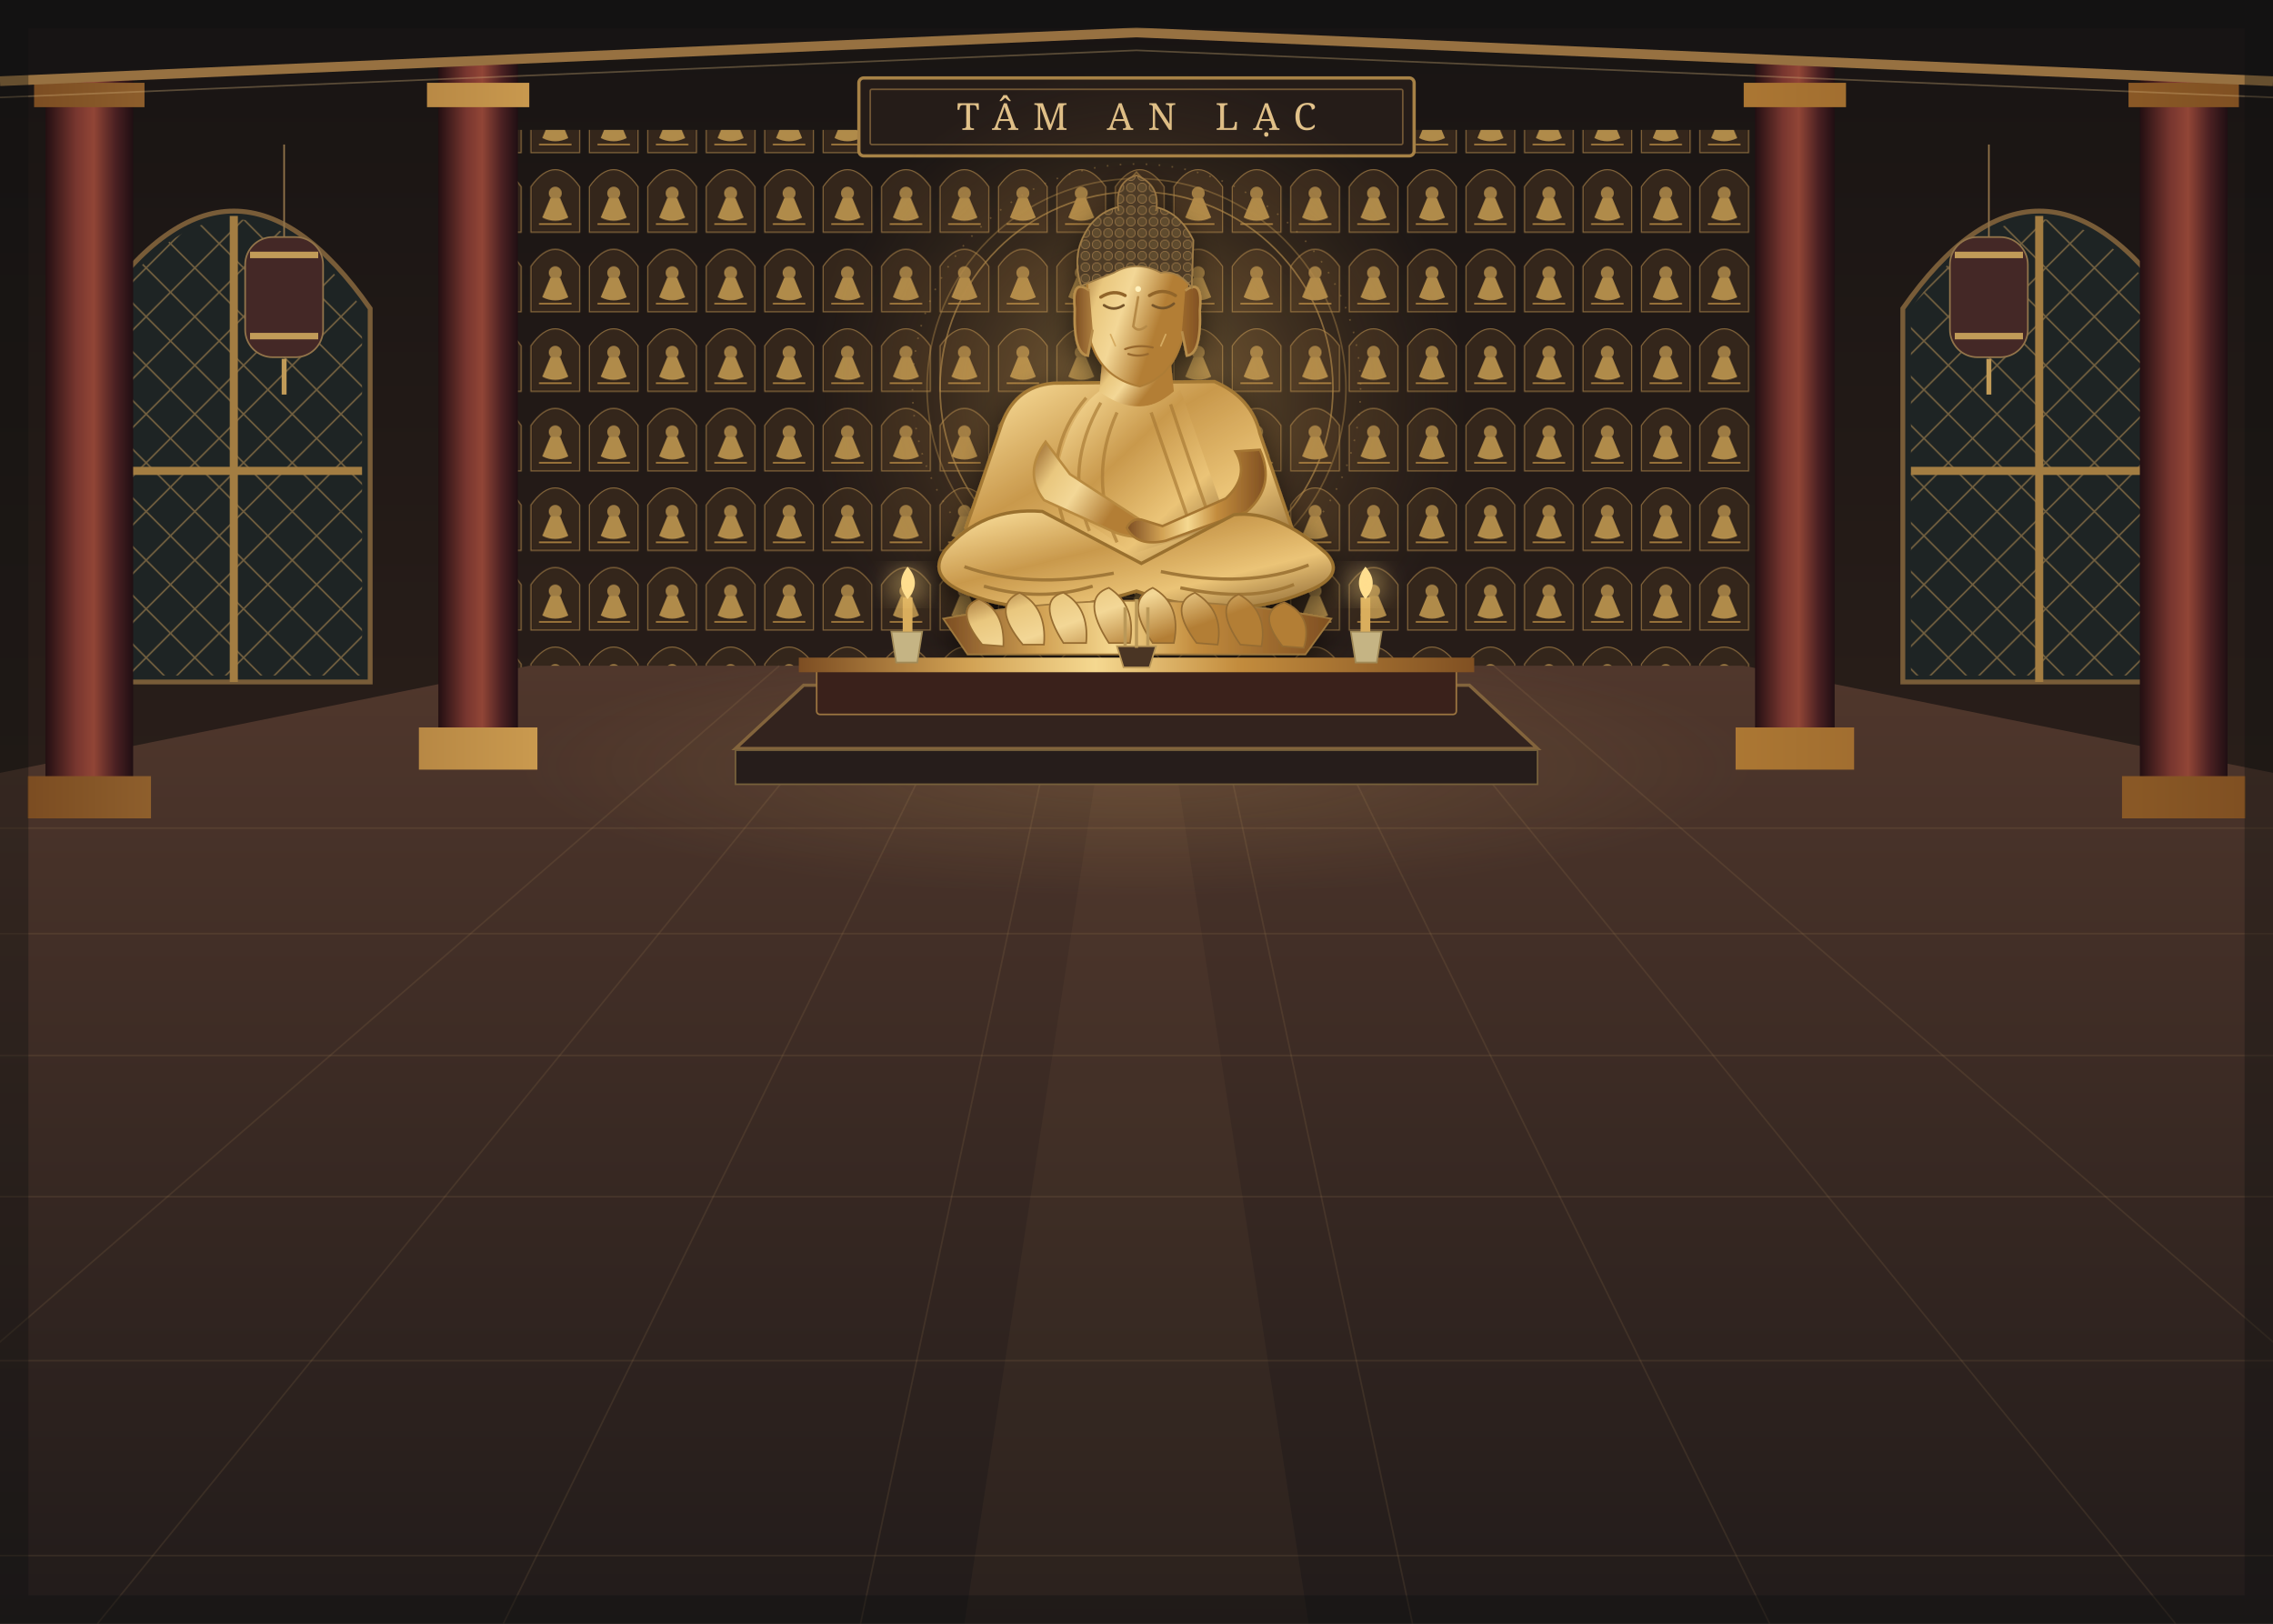
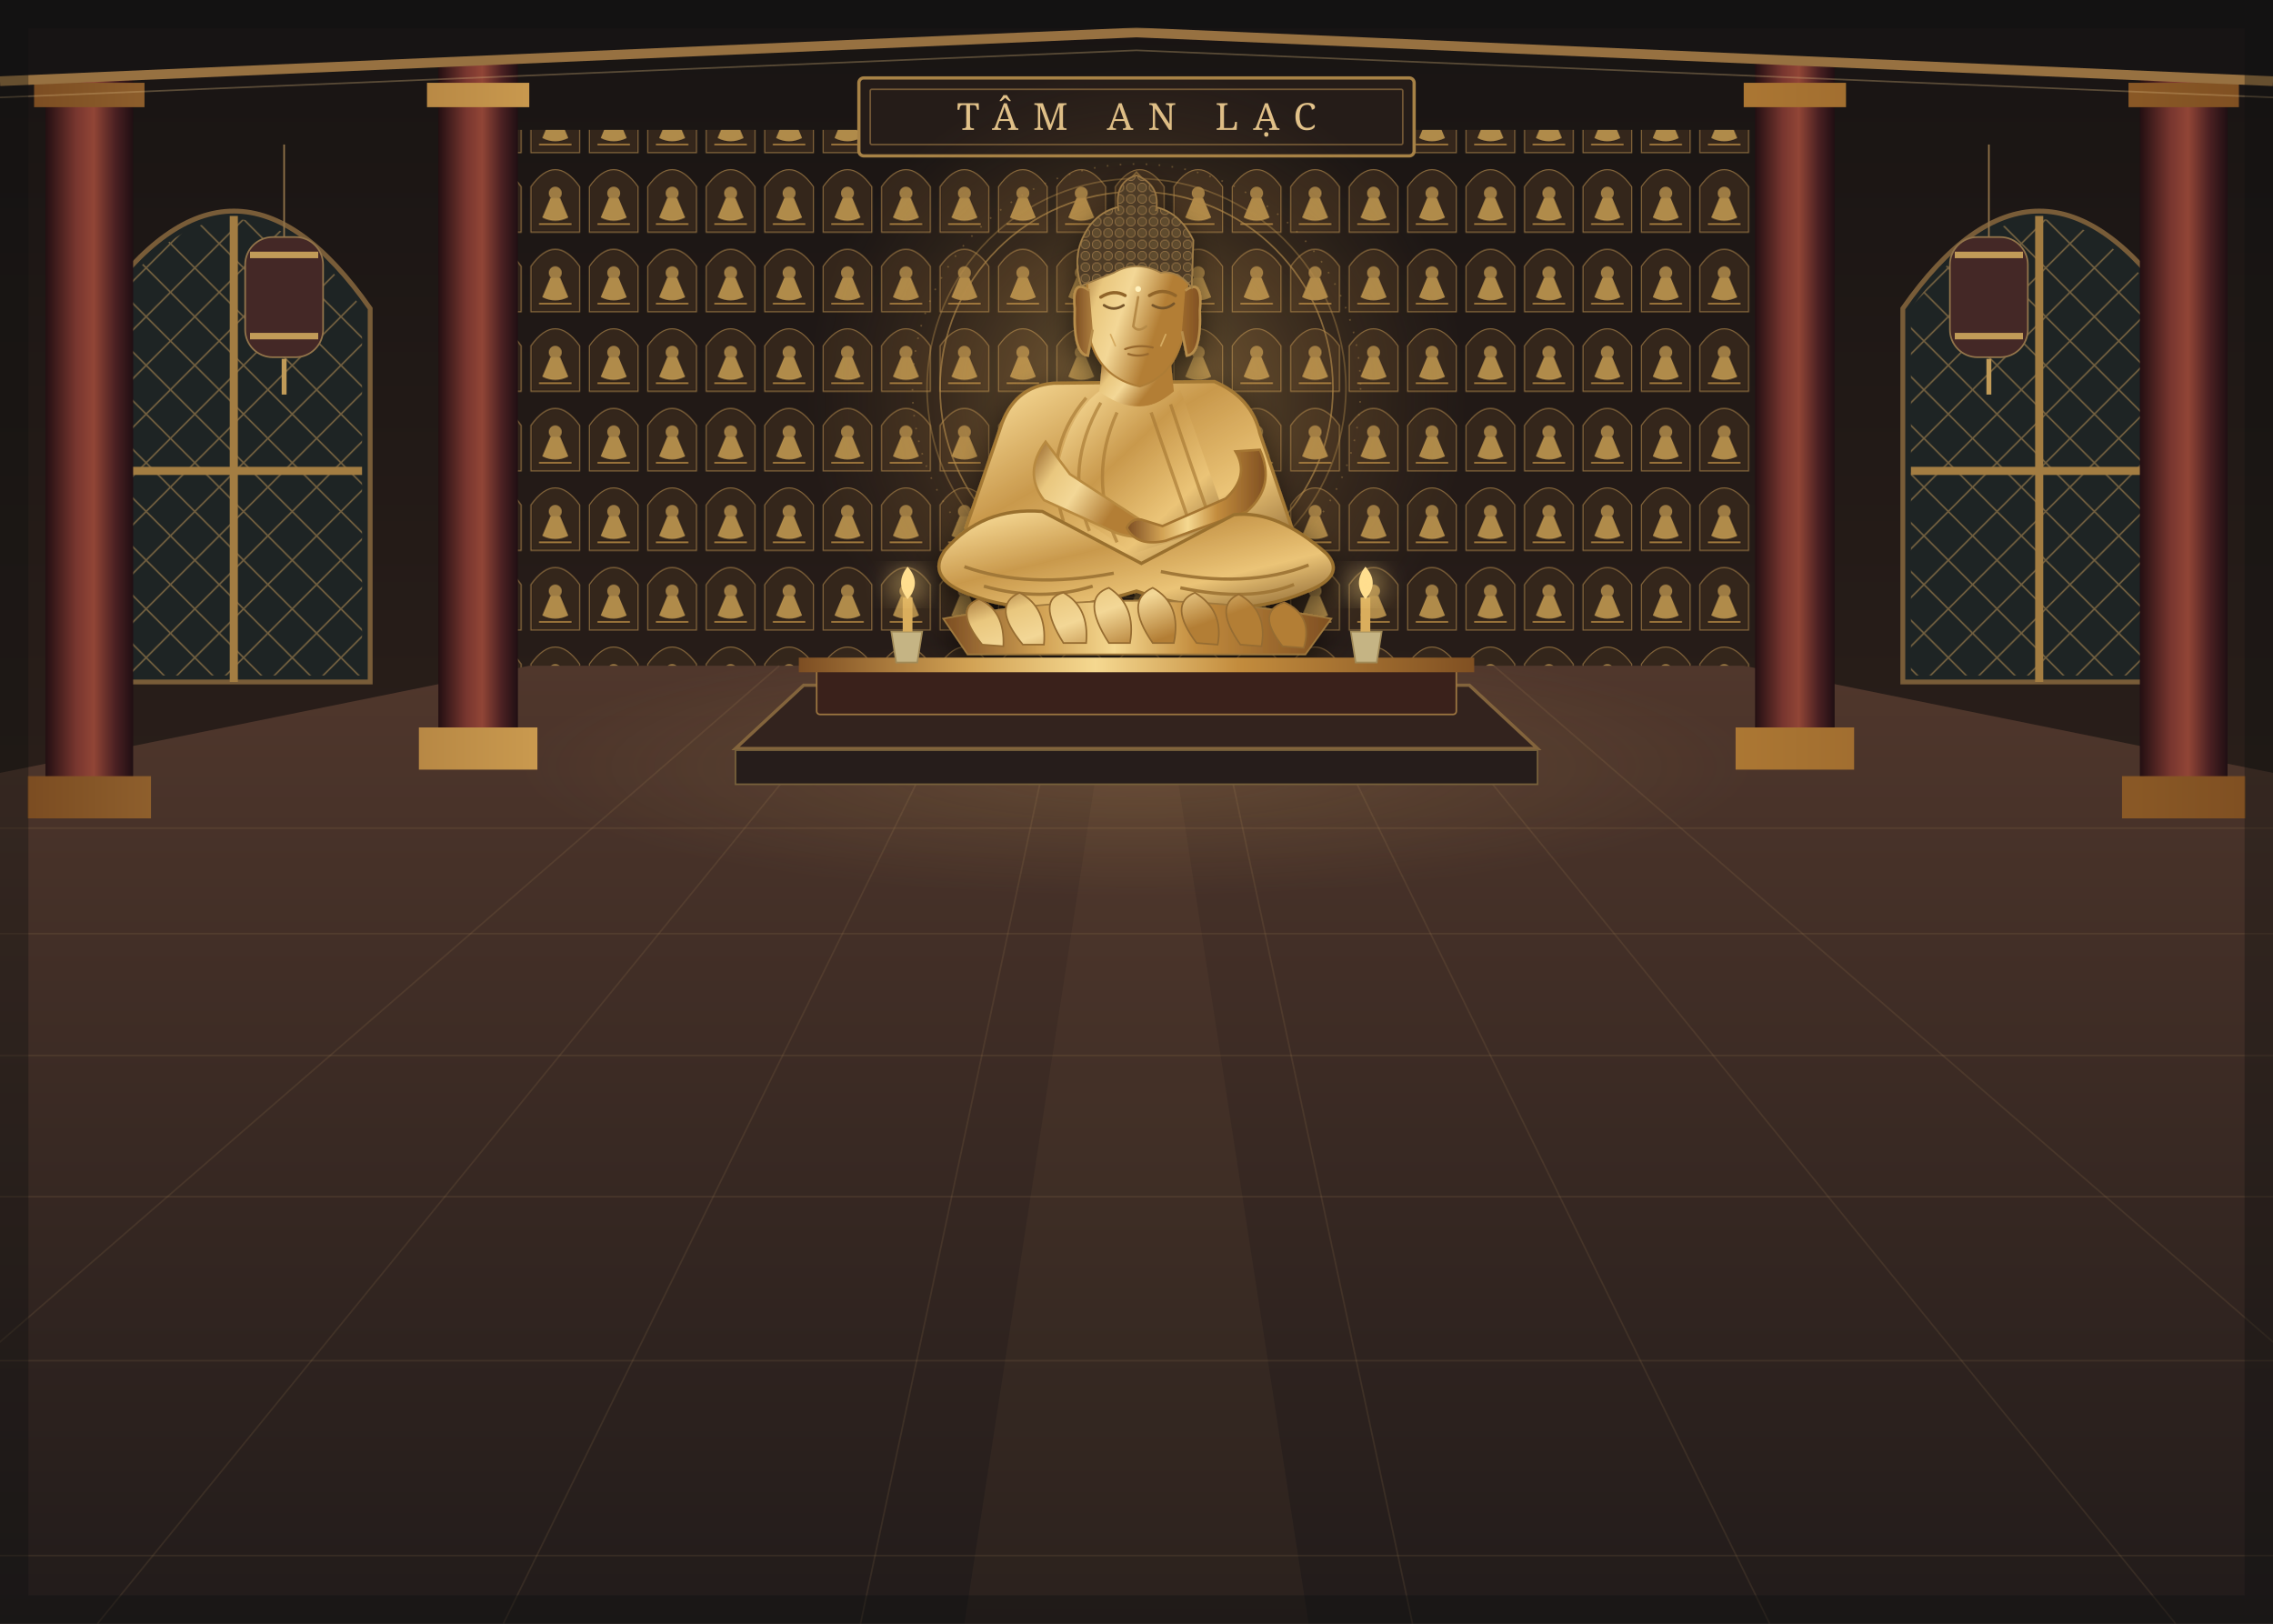
<svg xmlns="http://www.w3.org/2000/svg" width="1400" height="1000" viewBox="0 0 1400 1000">
  <defs>
    <linearGradient id="wall" x2="0" y2="1">
      <stop stop-color="#181413" />
      <stop offset="1" stop-color="#3c2920" />
    </linearGradient>
    <linearGradient id="floor" x2="0" y2="1">
      <stop stop-color="#50372c" />
      <stop offset="1" stop-color="#211b1a" />
    </linearGradient>
    <linearGradient id="column">
      <stop stop-color="#230f12" />
      <stop offset=".35" stop-color="#78362f" />
      <stop offset=".55" stop-color="#914536" />
      <stop offset=".8" stop-color="#4a2022" />
      <stop offset="1" stop-color="#200f13" />
    </linearGradient>
    <linearGradient id="gold">
      <stop stop-color="#7c4d22" />
      <stop offset=".25" stop-color="#d1a153" />
      <stop offset=".44" stop-color="#f5d890" />
      <stop offset=".65" stop-color="#c38c3d" />
      <stop offset="1" stop-color="#805022" />
    </linearGradient>
    <linearGradient id="face" x2=".8" y2=".4">
      <stop stop-color="#936128" />
      <stop offset=".32" stop-color="#e9c77e" />
      <stop offset=".6" stop-color="#f3d796" />
      <stop offset="1" stop-color="#b37e35" />
    </linearGradient>
    <linearGradient id="robe" x2="1" y2="1">
      <stop stop-color="#ffe5a2" />
      <stop offset=".4" stop-color="#c9994c" />
      <stop offset=".7" stop-color="#ebc477" />
      <stop offset="1" stop-color="#86602d" />
    </linearGradient>
    <radialGradient id="halo">
      <stop stop-color="#edc26b" stop-opacity=".4" />
      <stop offset=".6" stop-color="#ba8742" stop-opacity=".15" />
      <stop offset="1" stop-color="#8e6936" stop-opacity="0" />
    </radialGradient>
    <radialGradient id="light">
      <stop stop-color="#eec26d" stop-opacity=".15" />
      <stop offset="1" stop-color="#eec26d" stop-opacity="0" />
    </radialGradient>
    <pattern id="niches" width="36" height="49" patternUnits="userSpaceOnUse">
      <path d="M3 45V17Q18 -4 33 17V45Z" fill="#34261b" stroke="#81633a" stroke-width=".7" />
      <circle cx="18" cy="21" r="4" fill="#9d7b43" />
      <path d="M15 24L10 36Q18 40 26 36L21 24Z" fill="#b08b4a" />
      <path d="M8 40H28" stroke="#a27a3e" />
    </pattern>
    <pattern id="hair" width="7" height="7" patternUnits="userSpaceOnUse">
      <rect width="7" height="7" fill="#4d3b27" />
      <circle cx="3.5" cy="3.5" r="2.7" fill="#5e4b2e" stroke="#927044" stroke-width=".5" />
    </pattern>
    <pattern id="lattice" width="30" height="30" patternUnits="userSpaceOnUse">
      <path d="M15 0L30 15L15 30L0 15Z" fill="none" stroke="#a78551" stroke-width="1" />
    </pattern>
    <filter id="glow">
      <feGaussianBlur stdDeviation="7" />
    </filter>
    <filter id="shadow">
      <feDropShadow dx="0" dy="7" stdDeviation="9" flood-color="#050506" flood-opacity=".6" />
    </filter>
  </defs>
  <rect width="1400" height="1000" fill="url(#wall)" />
  <rect x="302" y="80" width="796" height="352" fill="url(#niches)" />
  <path d="M0 476L326 410H1074L1400 476V1000H0Z" fill="url(#floor)" />
  <g stroke="#bd9461" stroke-opacity=".13" fill="none">
    <path d="M0 510H1400M0 575H1400M0 650H1400M0 737H1400M0 838H1400M0 958H1400" />
    <path d="M480 410L-200 1000M540 410L60 1000M600 410L310 1000M656 410L530 1000M744 410L870 1000M800 410L1090 1000M860 410L1340 1000M920 410L1600 1000" />
  </g>
  <path d="M680 445H720L806 1000H594Z" fill="#b79055" opacity=".06" />
  <ellipse cx="700" cy="472" rx="385" ry="80" fill="url(#light)" />
  <g fill="#1e2424" stroke="#785c38" stroke-width="3">
    <path d="M60 420V190Q144 70 228 190V420Z" />
    <path d="M1172 420V190Q1256 70 1340 190V420Z" />
  </g>
  <g fill="url(#lattice)" opacity=".6">
    <path d="M65 416V190Q144 80 223 190V416Z" />
    <path d="M1177 416V190Q1256 80 1335 190V416Z" />
  </g>
  <g stroke="#a37d42" stroke-width="5">
    <path d="M144 133V420M65 290H223M1256 133V420M1177 290H1335" />
  </g>
  <g fill="url(#column)">
    <path d="M28 39H82V493H28Z" />
    <path d="M270 39H319V464H270Z" />
    <path d="M1081 39H1130V464H1081Z" />
    <path d="M1318 39H1372V493H1318Z" />
  </g>
  <g fill="url(#gold)">
    <path d="M21 51H89V66H21ZM263 51H326V66H263ZM1074 51H1137V66H1074ZM1311 51H1379V66H1311Z" />
    <path d="M17 478H93V504H17ZM258 448H331V474H258ZM1069 448H1142V474H1069ZM1307 478H1383V504H1307Z" />
  </g>
  <path d="M0 0H1400V49L700 20L0 49Z" fill="#171414" />
  <path d="M0 50L700 20L1400 50" fill="none" stroke="#977141" stroke-width="6" />
  <path d="M0 60L700 31L1400 60" fill="none" stroke="#d2b078" stroke-opacity=".35" />
  <rect x="529" y="48" width="342" height="48" rx="3" fill="#251c18" stroke="#a78246" stroke-width="2" />
  <rect x="536" y="55" width="328" height="34" rx="1" fill="none" stroke="#725735" />
  <text x="700" y="80" text-anchor="middle" font-family="Georgia,serif" font-size="23" letter-spacing="9" fill="#e2c28a">TÂM AN LẠC</text>
  <circle cx="700" cy="245" r="203" fill="url(#halo)" />
  <g fill="none" stroke="#b48b4a">
    <circle cx="700" cy="239" r="121" opacity=".65" />
    <circle cx="700" cy="239" r="129" opacity=".4" />
    <circle cx="700" cy="239" r="138" opacity=".4" stroke-dasharray="1 7" />
    <path d="M700 106L710 117L700 126L690 117Z" opacity=".6" />
  </g>
  <g filter="url(#shadow)">
    <path d="M649 236Q624 238 616 264L595 325Q617 350 649 348H758L796 326L776 267Q771 245 748 235Z" fill="url(#robe)" stroke="#a57a36" stroke-width="2" />
    <path d="M679 221L677 242Q701 260 723 241L721 221Z" fill="url(#face)" />
    <path d="M669 167Q670 145 700 144Q731 145 732 169L728 209Q722 232 702 238Q679 233 672 211Z" fill="url(#face)" stroke="#ad7c36" stroke-width="1.2" />
    <path d="M671 179Q660 171 662 190Q661 218 670 219L673 203M730 179Q741 171 739 191Q740 218 731 219L728 204" fill="url(#gold)" stroke="#b88e4c" stroke-width="1.5" />
    <path d="M666 176Q659 155 672 138Q683 125 701 127Q724 125 735 148L734 177Q725 166 715 168Q700 160 686 168Z" fill="url(#hair)" stroke="#a17e47" />
    <path d="M689 130Q686 112 700 108Q715 114 712 130" fill="url(#hair)" stroke="#987442" />
    <g fill="none" stroke-linecap="round">
      <path d="M678 183Q686 178 693 182M708 182Q716 177 724 182" stroke="#916529" stroke-width="2" />
      <path d="M680 188Q686 192 692 188M710 188Q717 192 723 187" stroke="#765529" stroke-width="1.6" />
      <path d="M701 183L698 201Q701 205 706 201" stroke="#b58a47" stroke-width="1.5" />
      <path d="M693 215Q701 212 710 214M695 218Q701 220 707 218" stroke="#98692e" stroke-width="1.3" />
      <path d="M684 206L687 213M718 206L715 213" stroke="#d5ab61" />
    </g>
    <circle cx="701" cy="178" r="1.8" fill="#fff1bd" />
    <path d="M677 241Q653 259 649 308L698 341L756 322L727 240Q702 260 677 241Z" fill="url(#robe)" />
    <path d="M669 245Q641 278 655 321M678 248Q655 288 671 327M688 254Q670 294 688 334M709 254L734 326M721 249Q734 288 744 316" fill="none" stroke="#a67832" stroke-width="2" opacity=".65" />
    <path d="M644 272Q630 291 643 308L687 328Q704 334 713 326L702 320L659 292Z" fill="url(#face)" stroke="#b88a40" stroke-width="1.5" />
    <path d="M761 278Q770 293 755 307L716 324L703 320Q697 319 694 325Q700 337 718 333L768 315Q786 299 776 277Z" fill="url(#gold)" stroke="#a47530" stroke-width="1.5" />
    <path d="M642 315Q605 312 582 339Q570 356 597 366Q639 383 700 364Q757 384 803 365Q830 355 817 341Q787 314 760 317L703 347Z" fill="url(#robe)" stroke="#99702f" stroke-width="2" />
    <path d="M594 349Q633 363 686 353M606 361Q641 371 673 361M715 352Q768 363 806 348M727 362Q770 371 797 360" fill="none" stroke="#a17837" stroke-width="2" />
    <path d="M581 381Q700 359 820 381L804 403H596Z" fill="url(#gold)" stroke="#a0793c" />
    <g fill="url(#face)" stroke="#966c30">
      <path d="M605 397Q587 375 603 369Q619 376 618 398ZM630 397Q610 373 628 365Q645 374 643 397ZM655 396Q638 369 655 365Q671 374 669 396ZM683 396Q665 368 683 362Q700 373 696 396ZM710 396Q692 370 710 362Q728 372 723 396ZM737 396Q719 372 736 365Q754 376 750 397ZM764 397Q747 373 763 366Q781 376 777 398ZM790 398Q773 377 791 371Q809 379 803 399Z" />
    </g>
  </g>
  <path d="M495 422H905L947 461H453Z" fill="#33231e" stroke="#83643c" stroke-width="2" />
  <path d="M453 462H947V483H453Z" fill="#261d1b" stroke="#76603b" />
  <rect x="503" y="408" width="394" height="32" rx="2" fill="#3a211b" stroke="#9c7540" />
  <path d="M492 405H908V414H492Z" fill="url(#gold)" />
-   <g stroke="#ba9858" fill="#4a3524">
-     <path d="M688 398H712L708 411H692Z" />
-     <path d="M693 398V374M700 399V369M707 398V374" stroke-width="2" />
-   </g>
  <g fill="#c5b484" stroke="#a18a57">
    <path d="M549 389H568L565 408H552Z" />
    <path d="M832 389H851L848 408H835Z" />
  </g>
  <g fill="#daae5d">
    <path d="M556 389V368H562V389ZM838 389V368H844V389Z" />
    <path d="M559 369Q551 359 559 349Q568 359 559 369ZM841 369Q833 359 841 349Q850 359 841 369Z" fill="#ffdf92" />
  </g>
  <g fill="#ffdb85" opacity=".35" filter="url(#glow)">
    <circle cx="559" cy="360" r="12" />
    <circle cx="841" cy="360" r="12" />
  </g>
  <g stroke="#92744a" fill="#442826">
    <path d="M175 89V151M1225 89V151" />
    <rect x="151" y="146" width="48" height="74" rx="17" />
    <rect x="1201" y="146" width="48" height="74" rx="17" />
    <path d="M154 157H196M154 207H196M1204 157H1246M1204 207H1246" stroke="#c19b58" stroke-width="4" />
    <path d="M175 221V243M1225 221V243" stroke="#c19b58" stroke-width="3" />
  </g>
  <rect width="1400" height="1000" fill="none" stroke="#0c0d0f" stroke-width="35" opacity=".35" />
</svg>
